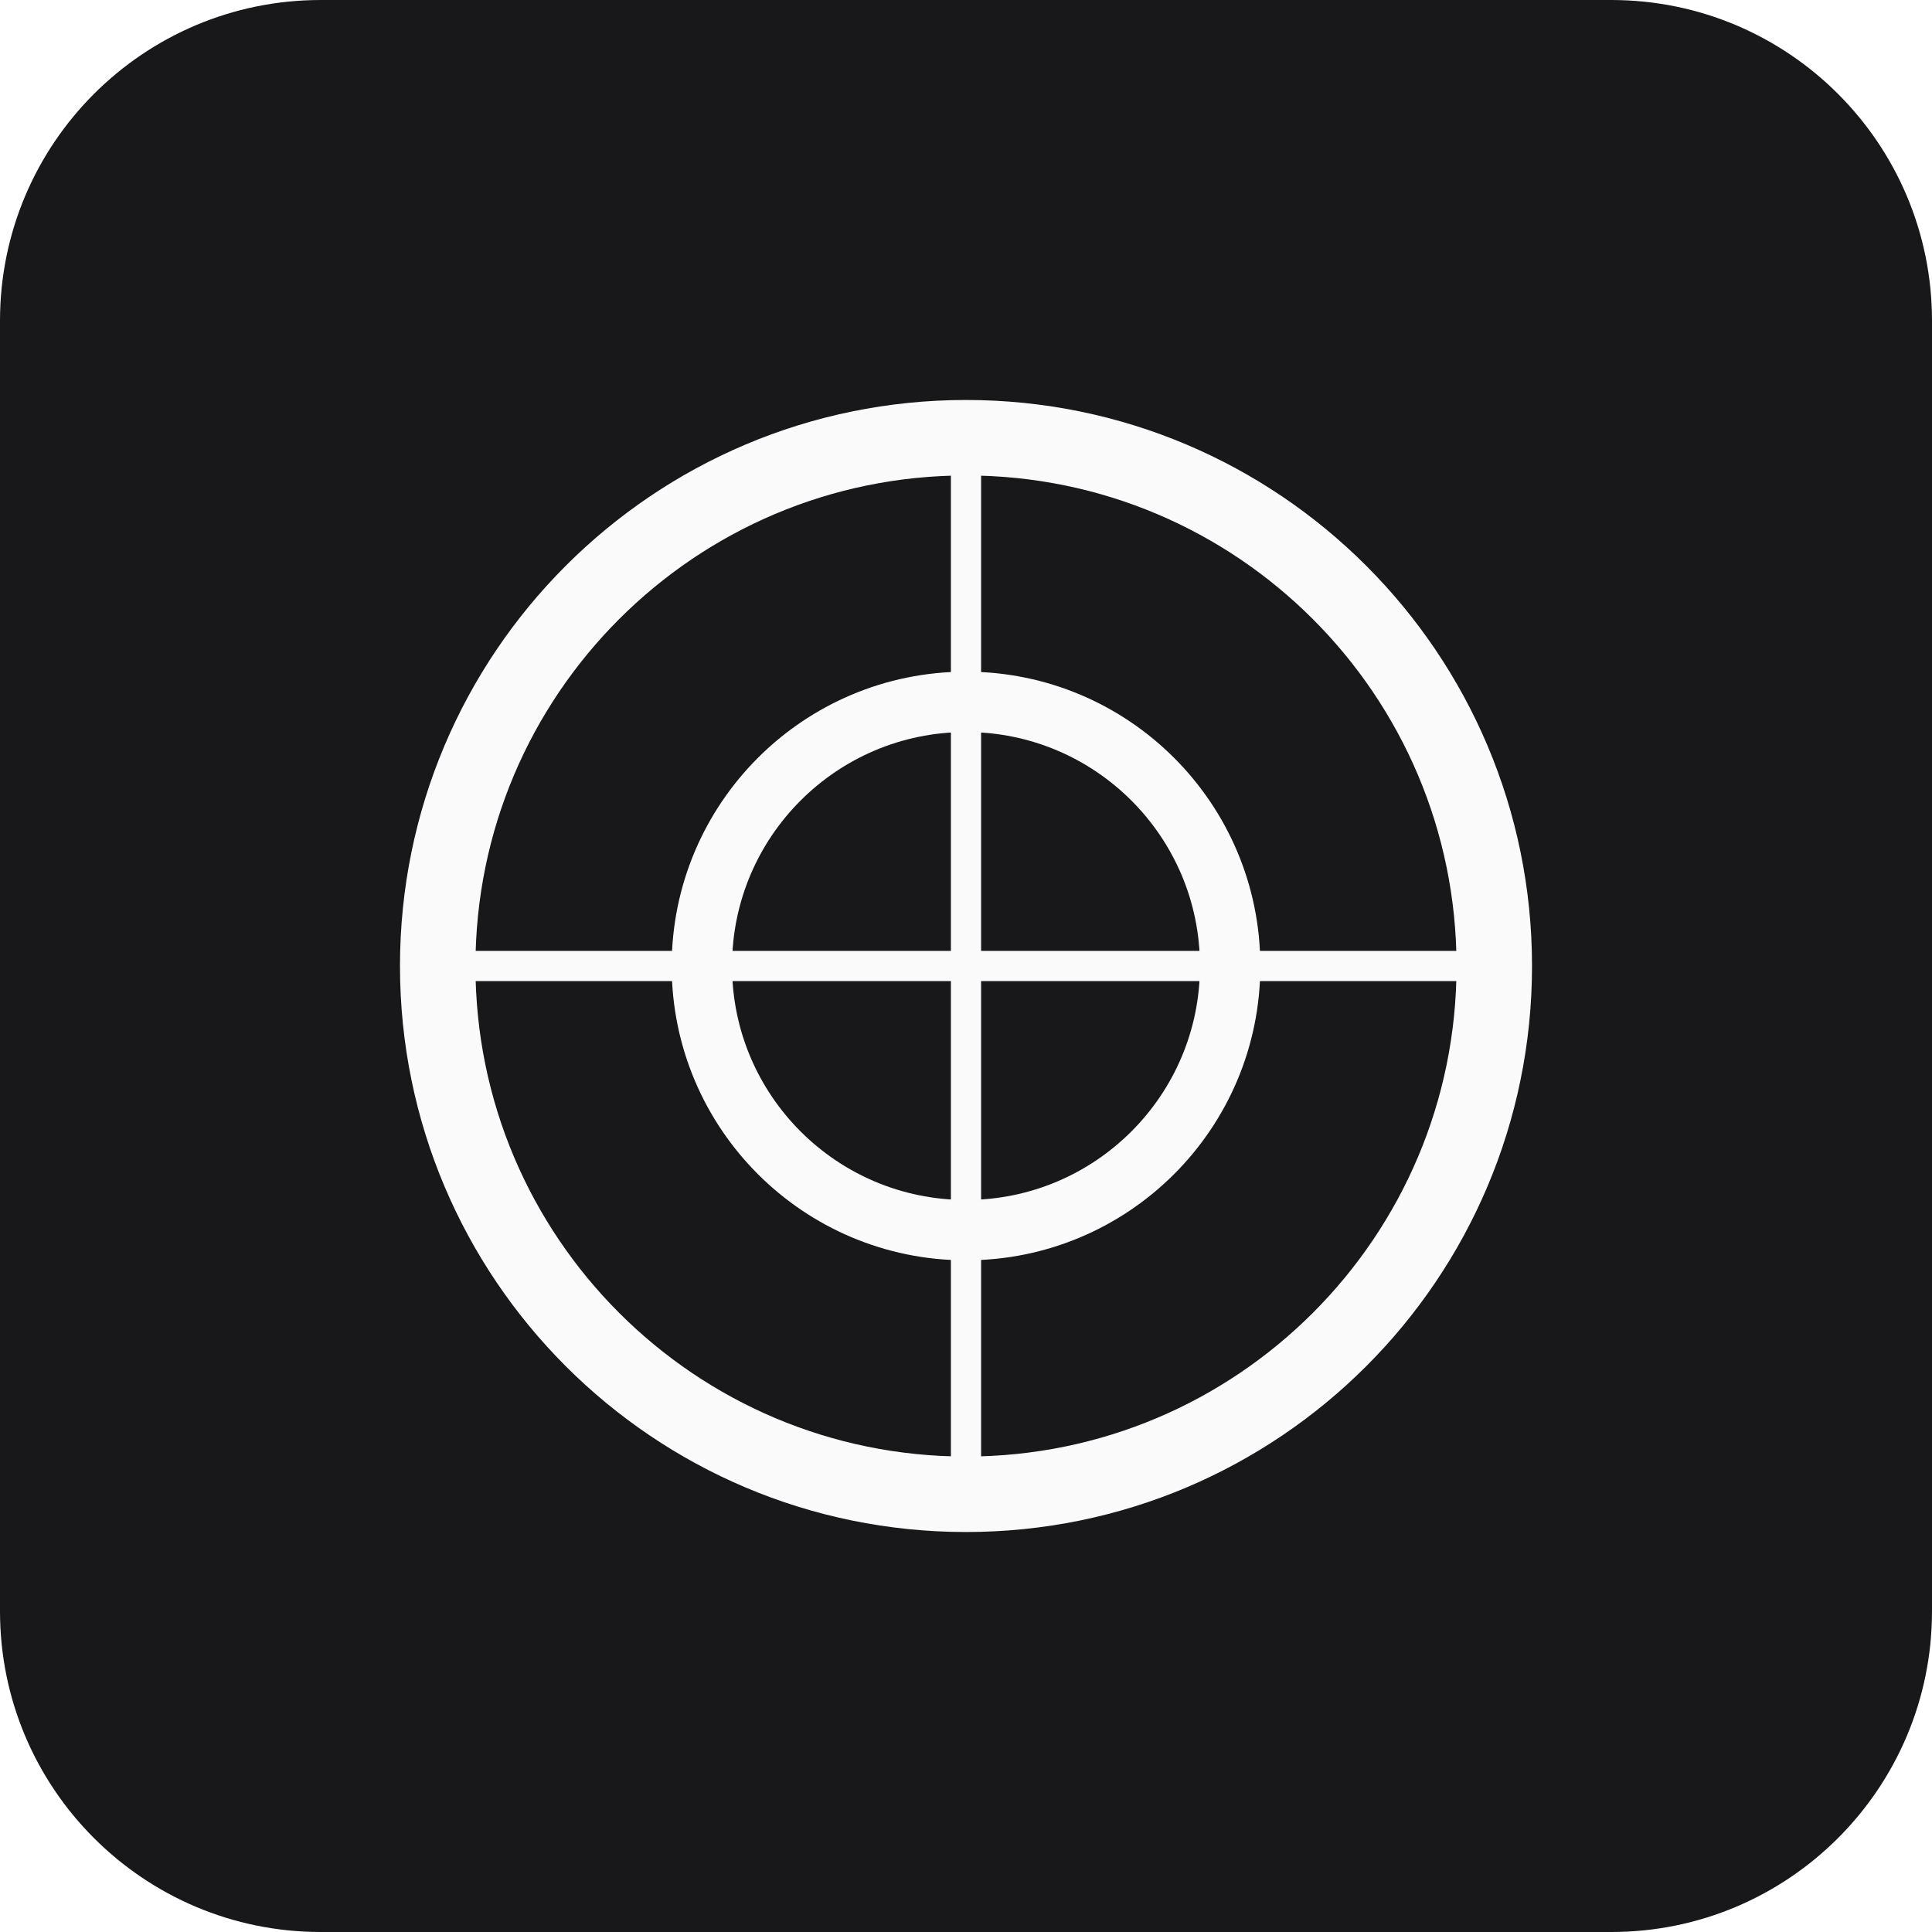
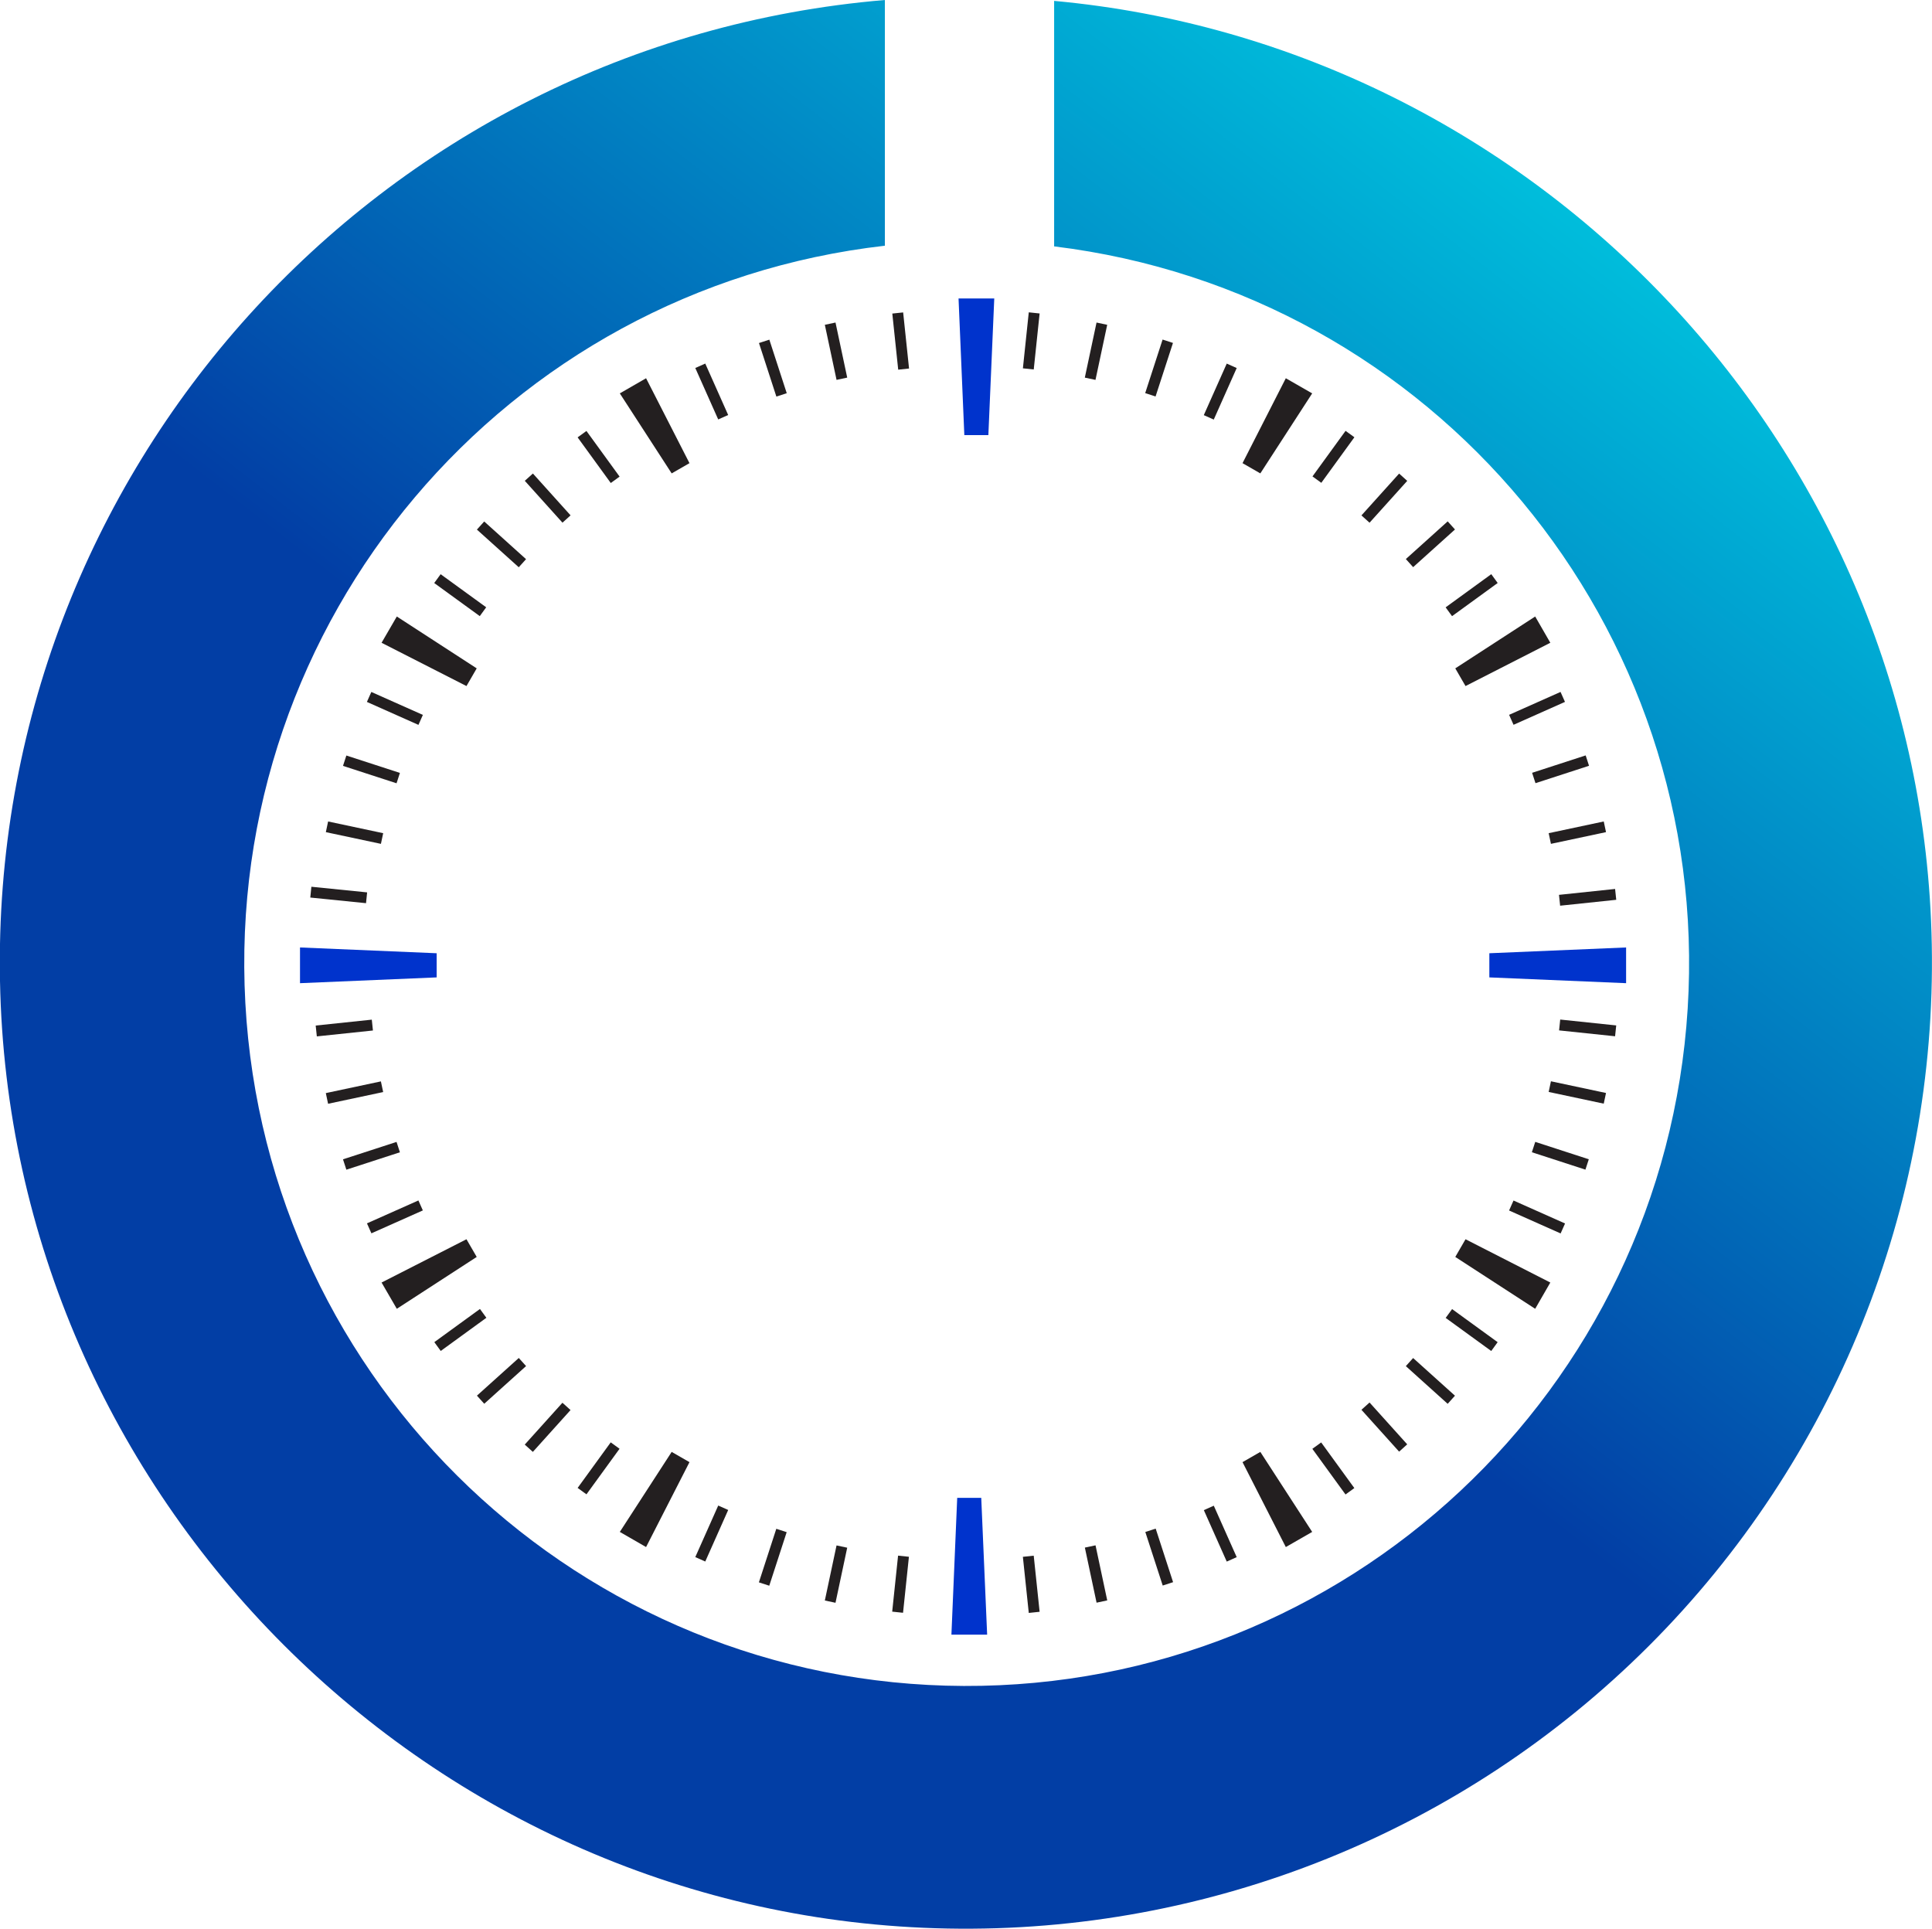
- <svg xmlns="http://www.w3.org/2000/svg" width="512" height="512" viewBox="0 0 512 512">
-   <rect width="512" height="512" rx="85" fill="#18181b" />
-   <g transform="translate(256,256)">
-     <circle cx="0" cy="0" r="140" fill="none" stroke="#fafafa" stroke-width="20" />
-     <circle cx="0" cy="0" r="70" fill="none" stroke="#fafafa" stroke-width="16" />
-     <line x1="0" y1="-140" x2="0" y2="140" stroke="#fafafa" stroke-width="8" />
-     <line x1="-140" y1="0" x2="140" y2="0" stroke="#fafafa" stroke-width="8" />
+ <svg xmlns="http://www.w3.org/2000/svg" viewBox="0 0 173.62 173.31">
+   <defs>
+     <style>.cls-1{fill:#03c;}.cls-2{fill:#231f20;}.cls-3{fill:url(#linear-gradient);}</style>
+     <linearGradient id="linear-gradient" x1="154.03" y1="-0.27" x2="82.13" y2="92.54" gradientUnits="userSpaceOnUse">
+       <stop offset="0.16" stop-color="#00c3de" />
+       <stop offset="1" stop-color="#023ea5" />
+     </linearGradient>
+   </defs>
+   <g id="Layer_2" data-name="Layer 2">
+     <g id="Layer_2-2" data-name="Layer 2">
+       <polygon class="cls-1" points="26.96 85.14 39.24 85.66 39.24 87.83 26.96 88.35 26.96 85.14 26.96 85.14" />
+       <polygon class="cls-1" points="85.5 146.89 86.02 134.6 88.18 134.6 88.71 146.89 85.5 146.89 85.5 146.89" />
+       <polygon class="cls-1" points="86.14 26.82 86.66 39.1 88.82 39.1 89.35 26.82 86.14 26.82 86.14 26.82" />
+       <polygon class="cls-1" points="146.13 85.14 133.84 85.66 133.84 87.83 146.13 88.35 146.13 85.14 146.13 85.14" />
+       <polygon class="cls-2" points="58.06 33.99 61.96 41.62 60.36 42.54 55.7 35.35 58.06 33.99 58.06 33.99" />
+       <polygon class="cls-2" points="35.66 55.4 42.84 60.06 41.92 61.65 34.29 57.76 35.66 55.4 35.66 55.4" />
+       <polygon class="cls-2" points="34.29 115.25 41.92 111.36 42.84 112.95 35.66 117.61 34.29 115.25 34.29 115.25" />
+       <polygon class="cls-2" points="55.7 137.66 60.36 130.47 61.96 131.39 58.06 139.02 55.7 137.66 55.7 137.66" />
+       <polygon class="cls-2" points="115.55 139.02 111.66 131.39 113.26 130.47 117.92 137.66 115.55 139.02 115.55 139.02" />
+       <polygon class="cls-2" points="137.96 117.61 130.78 112.95 131.7 111.36 139.32 115.25 137.96 117.61 137.96 117.61" />
+       <polygon class="cls-2" points="139.32 57.76 131.7 61.65 130.78 60.06 137.96 55.4 139.32 57.76 139.32 57.76" />
+       <polygon class="cls-2" points="117.92 35.35 113.26 42.54 111.66 41.62 115.55 33.99 117.92 35.35 117.92 35.35" />
+       <path class="cls-3" d="M173.6,84.86C172.78,40.56,138.23,4.07,94.73.08V22.14a64.92,64.92,0,1,1-15.21-.06V0A86.81,86.81,0,0,0,0,88.15c.86,46.42,38.73,84.29,85.14,85.15A86.81,86.81,0,0,0,173.6,84.86Z" />
+       <rect class="cls-2" x="80.45" y="28.11" width="0.98" height="5.07" transform="translate(-2.76 8.63) rotate(-6)" />
+       <rect class="cls-2" x="74.64" y="29.03" width="0.98" height="5.06" transform="translate(-4.92 16.31) rotate(-12)" />
+       <rect class="cls-2" x="68.96" y="30.55" width="0.98" height="5.06" transform="translate(-6.82 23.08) rotate(-18)" />
+       <rect class="cls-2" x="63.47" y="32.65" width="0.98" height="5.06" transform="translate(-8.78 29.07) rotate(-24.01)" />
+       <rect class="cls-2" x="53.3" y="38.53" width="0.98" height="5.07" transform="translate(-13.86 39.46) rotate(-36)" />
+       <rect class="cls-2" x="48.73" y="42.23" width="0.98" height="5.06" transform="translate(-17.31 44.43) rotate(-42)" />
+       <rect class="cls-2" x="44.57" y="46.39" width="0.98" height="5.06" transform="translate(-21.44 49.67) rotate(-48)" />
+       <rect class="cls-2" x="40.87" y="50.95" width="0.98" height="5.06" transform="translate(-26.22 55.52) rotate(-54.01)" />
+       <rect class="cls-2" x="35" y="61.12" width="0.98" height="5.07" transform="translate(-37.1 70.19) rotate(-66)" />
+       <rect class="cls-2" x="32.89" y="66.61" width="0.98" height="5.06" transform="translate(-42.69 79.52) rotate(-72)" />
+       <rect class="cls-2" x="31.37" y="72.3" width="0.98" height="5.06" transform="translate(-47.96 90.43) rotate(-78)" />
+       <rect class="cls-2" x="30.45" y="78.1" width="0.98" height="5.06" transform="matrix(0.1, -0.99, 0.99, 0.1, -52.48, 102.99)" />
+       <rect class="cls-2" x="28.41" y="91.89" width="5.07" height="0.98" transform="translate(-9.49 3.74) rotate(-6)" />
+       <rect class="cls-2" x="29.33" y="97.69" width="5.06" height="0.98" transform="translate(-19.72 8.77) rotate(-12)" />
+       <rect class="cls-2" x="30.85" y="103.37" width="5.06" height="0.98" transform="translate(-30.46 15.4) rotate(-18)" />
+       <rect class="cls-2" x="32.96" y="108.86" width="5.06" height="0.98" transform="translate(-41.41 23.89) rotate(-24)" />
+       <rect class="cls-2" x="38.83" y="119.03" width="5.07" height="0.98" transform="translate(-62.36 47.15) rotate(-36.01)" />
+       <rect class="cls-2" x="42.53" y="123.6" width="5.06" height="0.98" transform="translate(-71.45 62.02) rotate(-42)" />
+       <rect class="cls-2" x="46.69" y="127.76" width="5.06" height="0.98" transform="translate(-79.02 79) rotate(-47.99)" />
+       <rect class="cls-2" x="51.26" y="131.46" width="5.06" height="0.98" transform="translate(-84.58 97.93) rotate(-54.01)" />
+       <rect class="cls-2" x="61.43" y="137.33" width="5.07" height="0.98" transform="translate(-87.96 140.21) rotate(-66.01)" />
+       <rect class="cls-2" x="66.92" y="139.44" width="5.06" height="0.98" transform="translate(-85.1 162.72) rotate(-71.99)" />
+       <rect class="cls-2" x="72.6" y="140.96" width="5.06" height="0.98" transform="translate(-78.85 185.53) rotate(-78)" />
+       <rect class="cls-2" x="78.41" y="141.88" width="5.06" height="0.98" transform="translate(-69.11 208) rotate(-84.01)" />
+       <rect class="cls-2" x="92.19" y="139.83" width="0.98" height="5.07" transform="translate(-14.38 10.47) rotate(-6)" />
+       <rect class="cls-2" x="98" y="138.92" width="0.98" height="5.06" transform="translate(-27.25 23.56) rotate(-12)" />
+       <rect class="cls-2" x="103.68" y="137.4" width="0.98" height="5.06" transform="translate(-38.14 39.03) rotate(-18)" />
+       <rect class="cls-2" x="109.17" y="135.29" width="0.98" height="5.06" transform="translate(-46.59 56.54) rotate(-24.01)" />
+       <rect class="cls-2" x="119.33" y="129.41" width="0.98" height="5.07" transform="translate(-54.67 95.64) rotate(-36)" />
+       <rect class="cls-2" x="123.91" y="125.72" width="0.98" height="5.06" transform="translate(-53.86 116.17) rotate(-42)" />
+       <rect class="cls-2" x="128.06" y="121.56" width="0.98" height="5.06" transform="translate(-49.69 136.59) rotate(-48)" />
+       <rect class="cls-2" x="131.76" y="116.99" width="0.98" height="5.06" transform="translate(-42.17 156.29) rotate(-54.01)" />
+       <rect class="cls-2" x="137.63" y="106.82" width="0.98" height="5.07" transform="translate(-17.95 191.06) rotate(-66)" />
+       <rect class="cls-2" x="139.74" y="101.33" width="0.98" height="5.06" transform="translate(-1.89 205.13) rotate(-72)" />
+       <rect class="cls-2" x="141.27" y="95.65" width="0.98" height="5.06" transform="translate(16.24 216.42) rotate(-78)" />
+       <rect class="cls-2" x="142.19" y="89.85" width="0.98" height="5.06" transform="translate(35.91 224.63) rotate(-84.01)" />
+       <rect class="cls-2" x="140.14" y="80.14" width="5.07" height="0.98" transform="translate(-7.65 15.36) rotate(-6)" />
+       <rect class="cls-2" x="139.22" y="74.33" width="5.06" height="0.98" transform="translate(-12.46 31.11) rotate(-12)" />
+       <rect class="cls-2" x="137.71" y="68.65" width="5.06" height="0.98" transform="translate(-14.5 46.71) rotate(-18)" />
+       <rect class="cls-2" x="135.6" y="63.16" width="5.06" height="0.98" transform="translate(-13.95 61.69) rotate(-24)" />
+       <rect class="cls-2" x="129.72" y="53" width="5.07" height="0.98" transform="translate(-6.18 87.97) rotate(-36.01)" />
+       <rect class="cls-2" x="126.02" y="48.43" width="5.06" height="0.98" transform="translate(0.28 98.57) rotate(-42)" />
+       <rect class="cls-2" x="121.87" y="44.27" width="5.06" height="0.98" transform="translate(7.89 107.24) rotate(-47.99)" />
+       <rect class="cls-2" x="117.3" y="40.57" width="5.06" height="0.98" transform="translate(16.19 113.88) rotate(-54.01)" />
+       <rect class="cls-2" x="107.12" y="34.7" width="5.07" height="0.98" transform="translate(32.91 121.05) rotate(-66)" />
+       <rect class="cls-2" x="101.64" y="32.59" width="5.06" height="0.98" transform="translate(40.51 121.92) rotate(-72)" />
+       <rect class="cls-2" x="95.96" y="31.06" width="5.06" height="0.98" transform="translate(47.14 121.33) rotate(-77.99)" />
+       <rect class="cls-2" x="90.15" y="30.15" width="5.06" height="0.98" transform="translate(52.53 119.61) rotate(-84.01)" />
+     </g>
  </g>
</svg>
